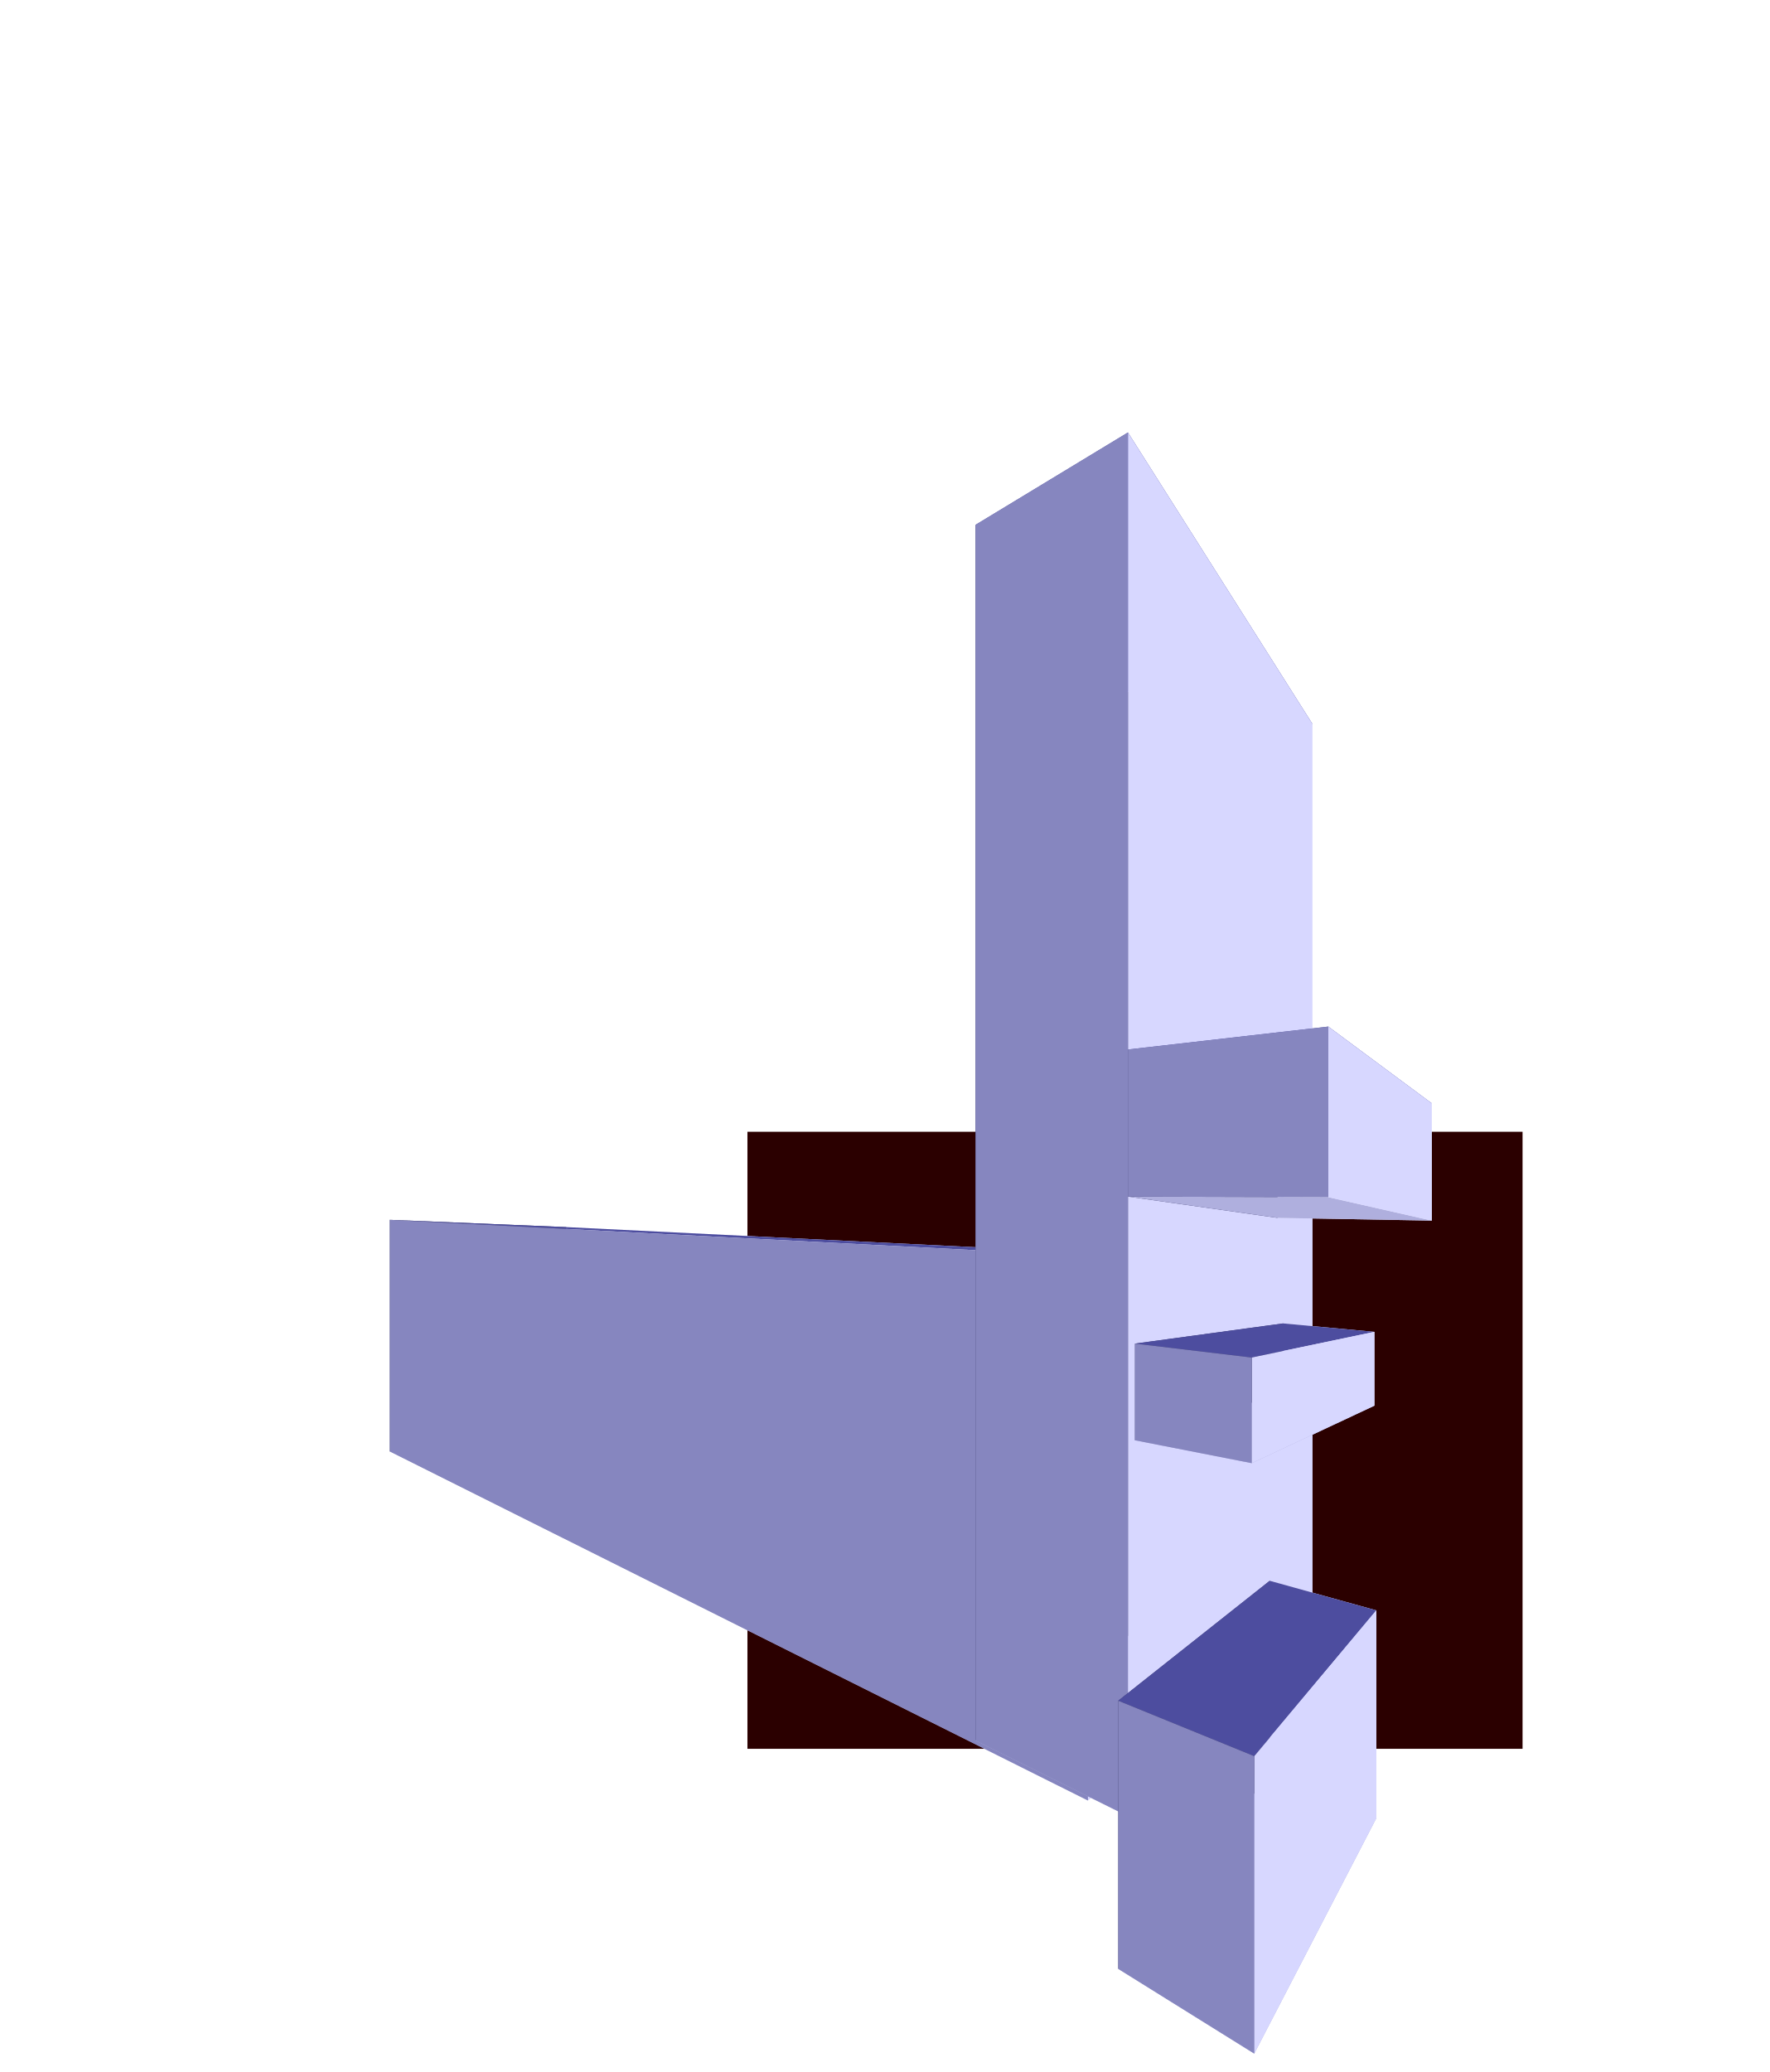
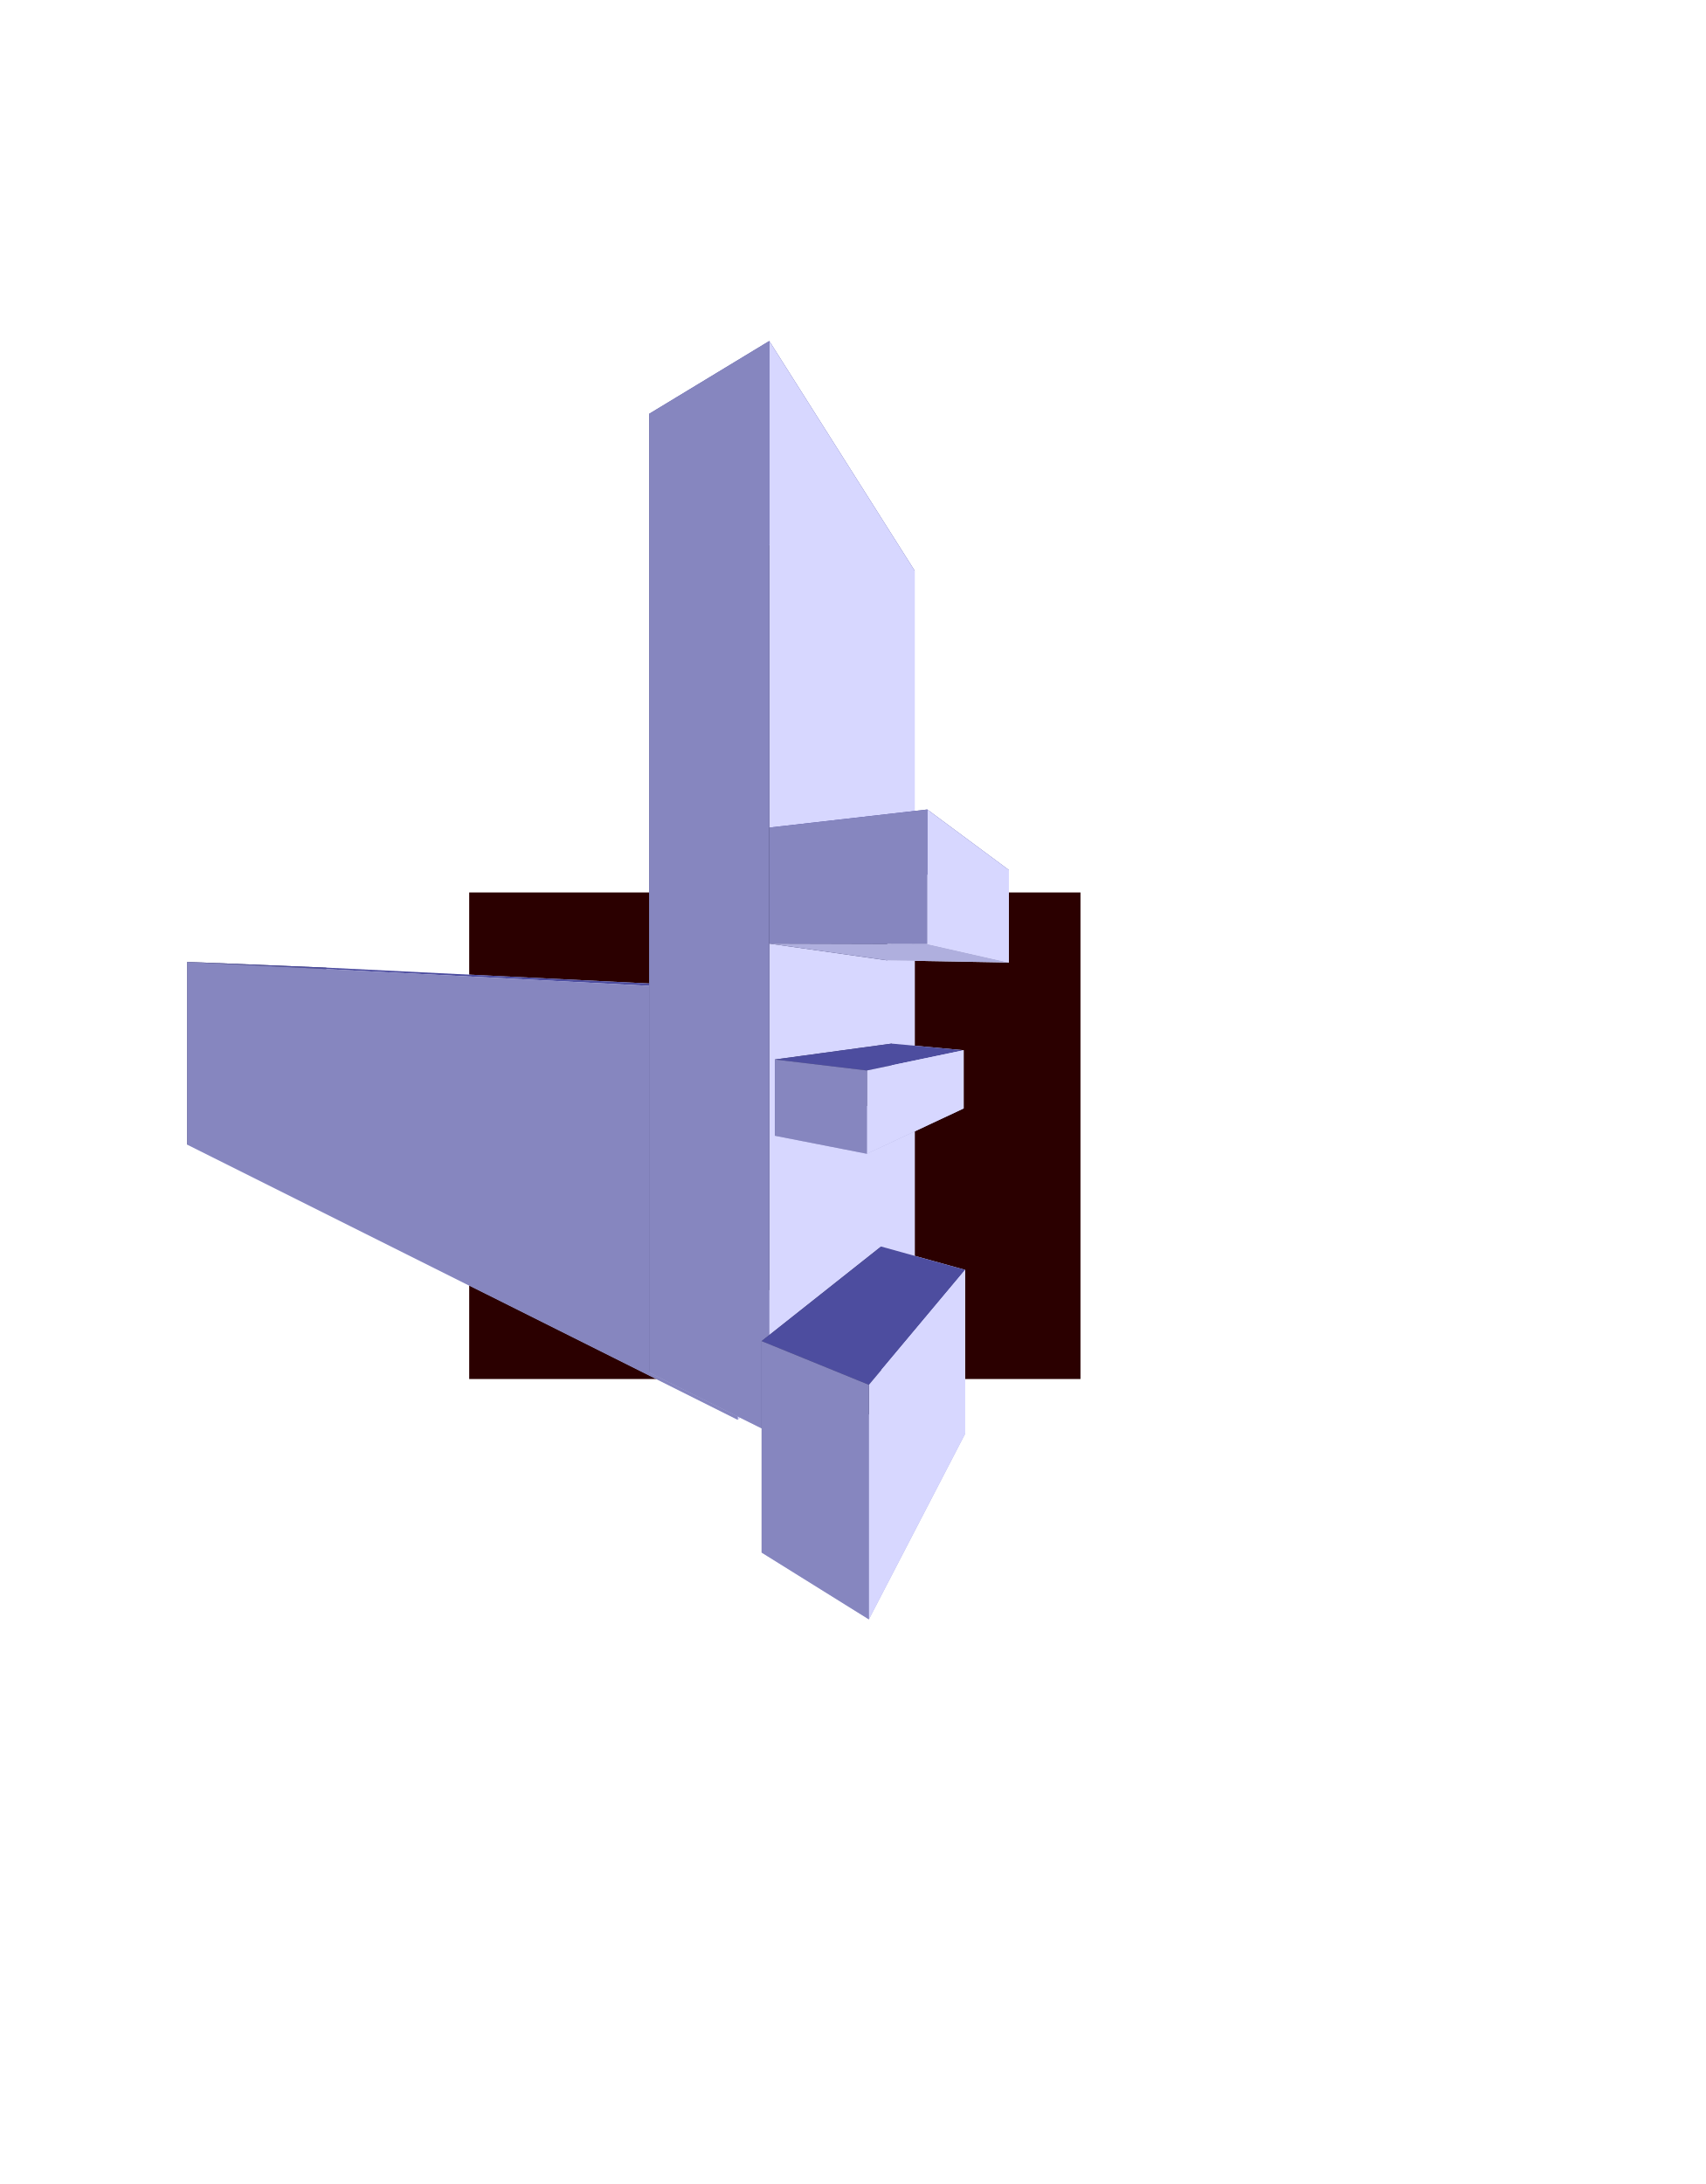
- <svg xmlns="http://www.w3.org/2000/svg" id="svg8" version="1.1" viewBox="0 0 210 297" height="597mm" width="510mm">
+ <svg xmlns="http://www.w3.org/2000/svg" id="svg8" version="1.1" viewBox="0 0 310 397" height="397mm" width="310mm">
  <defs id="defs2">
    </defs>
  <g id="layer1">
    <rect y="162.228" x="85.297" height="88.446" width="111.125" id="rect33" style="fill:#2b0000;stroke-width:0.265" />
    <g style="fill:#2b0000" id="g37">
      <path points="156.639,180.674 156.639,237.259 59.319,204.483 59.319,175.894 " d="m 59.319,175.894 97.32,4.78 v 56.585 L 59.319,204.483 Z" style="fill:#e9e9ff;fill-rule:evenodd;stroke:none;stroke-linejoin:round" id="path49" />
      <path points="34.034,208.054 59.319,204.483 59.319,175.894 34.034,174.852 " d="m 34.034,174.852 v 33.202 l 25.285,-3.571 v -28.59 z" style="fill:#353564;fill-rule:evenodd;stroke:none;stroke-linejoin:round" id="path39" />
      <path points="134.11,258.081 156.639,237.259 59.319,204.483 34.034,208.054 " d="m 34.034,208.054 100.076,50.027 22.529,-20.822 -97.32,-32.776 z" style="fill:#afafde;fill-rule:evenodd;stroke:none;stroke-linejoin:round" id="path47" />
      <path points="134.11,180.038 156.639,180.674 59.319,175.894 34.034,174.852 " d="m 34.034,174.852 100.076,5.186 22.529,0.636 -97.32,-4.78 z" style="fill:#4d4d9f;fill-rule:evenodd;stroke:none;stroke-linejoin:round" id="path41" />
      <path points="134.11,258.081 156.639,237.259 156.639,180.674 134.11,180.038 " d="m 134.11,180.038 v 78.043 l 22.529,-20.822 V 180.674 Z" style="fill:#d7d7ff;fill-rule:evenodd;stroke:none;stroke-linejoin:round" id="path45" />
      <path points="134.11,180.038 134.11,258.081 34.034,208.054 34.034,174.852 " d="m 34.034,174.852 100.076,5.186 v 78.043 L 34.034,208.054 Z" style="fill:#8686bf;fill-rule:evenodd;stroke:none;stroke-linejoin:round" id="path43" />
    </g>
    <g style="fill:#2b0000" id="g163">
      <path points="166.291,103.753 166.291,233.276 149.207,228.121 149.207,109.321 " d="m 149.207,109.321 17.084,-5.568 v 129.523 L 149.207,228.121 Z" style="fill:#e9e9ff;fill-rule:evenodd;stroke:none;stroke-linejoin:round" id="path175" />
      <path points="118.003,249.488 149.207,228.121 149.207,109.321 118.003,75.227 " d="M 118.003,75.227 V 249.488 L 149.207,228.121 v -118.8 z" style="fill:#353564;fill-rule:evenodd;stroke:none;stroke-linejoin:round" id="path165" />
      <path points="139.851,260.335 166.291,233.276 149.207,228.121 118.003,249.488 " d="m 118.003,249.488 21.848,10.847 26.439,-27.06 -17.084,-5.155 z" style="fill:#afafde;fill-rule:evenodd;stroke:none;stroke-linejoin:round" id="path173" />
      <path points="139.851,61.988 166.291,103.753 149.207,109.321 118.003,75.227 " d="M 118.003,75.227 139.851,61.988 166.291,103.753 149.207,109.321 Z" style="fill:#4d4d9f;fill-rule:evenodd;stroke:none;stroke-linejoin:round" id="path167" />
      <path points="139.851,260.335 166.291,233.276 166.291,103.753 139.851,61.988 " d="M 139.851,61.988 V 260.335 l 26.439,-27.06 v -129.523 z" style="fill:#d7d7ff;fill-rule:evenodd;stroke:none;stroke-linejoin:round" id="path171" />
      <path points="139.851,61.988 139.851,260.335 118.003,249.488 118.003,75.227 " d="M 118.003,75.227 139.851,61.988 V 260.335 l -21.848,-10.847 z" style="fill:#8686bf;fill-rule:evenodd;stroke:none;stroke-linejoin:round" id="path169" />
    </g>
    <g style="fill:#2b0000" id="g177">
      <path points="175.184,190.907 175.184,201.493 162.107,199.641 162.107,189.698 " d="m 162.107,189.698 13.077,1.209 v 10.586 l -13.077,-1.852 z" style="fill:#e9e9ff;fill-rule:evenodd;stroke:none;stroke-linejoin:round" id="path189" />
      <path points="140.859,206.452 162.107,199.641 162.107,189.698 140.859,192.593 " d="m 140.859,192.593 v 13.859 l 21.248,-6.811 v -9.943 z" style="fill:#353564;fill-rule:evenodd;stroke:none;stroke-linejoin:round" id="path179" />
      <path points="157.598,209.73 175.184,201.493 162.107,199.641 140.859,206.452 " d="m 140.859,206.452 16.739,3.279 17.586,-8.238 -13.077,-1.852 z" style="fill:#afafde;fill-rule:evenodd;stroke:none;stroke-linejoin:round" id="path187" />
      <path points="157.598,194.589 175.184,190.907 162.107,189.698 140.859,192.593 " d="m 140.859,192.593 16.739,1.997 17.586,-3.682 -13.077,-1.209 z" style="fill:#4d4d9f;fill-rule:evenodd;stroke:none;stroke-linejoin:round" id="path181" />
      <path points="157.598,209.73 175.184,201.493 175.184,190.907 157.598,194.589 " d="m 157.598,194.589 v 15.141 l 17.586,-8.238 v -10.586 z" style="fill:#d7d7ff;fill-rule:evenodd;stroke:none;stroke-linejoin:round" id="path185" />
      <path points="157.598,194.589 157.598,209.73 140.859,206.452 140.859,192.593 " d="m 140.859,192.593 16.739,1.997 v 15.141 l -16.739,-3.279 z" style="fill:#8686bf;fill-rule:evenodd;stroke:none;stroke-linejoin:round" id="path183" />
    </g>
    <g style="fill:#2b0000" id="g191">
      <path points="183.405,158.145 183.405,174.959 161.297,174.569 161.297,159.418 " d="m 161.297,159.418 22.108,-1.273 v 16.814 l -22.108,-0.39 z" style="fill:#e9e9ff;fill-rule:evenodd;stroke:none;stroke-linejoin:round" id="path203" />
      <path points="139.851,171.52 161.297,174.569 161.297,159.418 139.851,150.435 " d="m 139.851,150.435 v 21.086 l 21.446,3.049 V 159.418 Z" style="fill:#353564;fill-rule:evenodd;stroke:none;stroke-linejoin:round" id="path193" />
      <path points="168.577,147.149 183.405,158.145 161.297,159.418 139.851,150.435 " d="m 139.851,150.435 28.726,-3.285 14.828,10.996 -22.108,1.273 z" style="fill:#4d4d9f;fill-rule:evenodd;stroke:none;stroke-linejoin:round" id="path195" />
      <path points="168.577,171.601 183.405,174.959 161.297,174.569 139.851,171.52 " d="m 139.851,171.52 28.726,0.081 14.828,3.358 -22.108,-0.39 z" style="fill:#afafde;fill-rule:evenodd;stroke:none;stroke-linejoin:round" id="path201" />
      <path points="168.577,171.601 183.405,174.959 183.405,158.145 168.577,147.149 " d="m 168.577,147.149 v 24.452 l 14.828,3.358 v -16.814 z" style="fill:#d7d7ff;fill-rule:evenodd;stroke:none;stroke-linejoin:round" id="path199" />
      <path points="168.577,147.149 168.577,171.601 139.851,171.52 139.851,150.435 " d="m 139.851,150.435 28.726,-3.285 v 24.452 l -28.726,-0.081 z" style="fill:#8686bf;fill-rule:evenodd;stroke:none;stroke-linejoin:round" id="path197" />
    </g>
    <g style="fill:#2b0000" id="g205">
      <path points="175.458,230.829 175.458,260.62 160.178,254.267 160.178,226.588 " d="m 160.178,226.588 15.28,4.241 v 29.791 l -15.28,-6.353 z" style="fill:#e9e9ff;fill-rule:evenodd;stroke:none;stroke-linejoin:round" id="path217" />
      <path points="138.462,282.22 160.178,254.267 160.178,226.588 138.462,243.782 " d="m 138.462,243.782 v 38.438 l 21.716,-27.953 V 226.588 Z" style="fill:#353564;fill-rule:evenodd;stroke:none;stroke-linejoin:round" id="path207" />
      <path points="157.958,294.365 175.458,260.62 160.178,254.267 138.462,282.22 " d="m 138.462,282.22 19.496,12.145 17.5,-33.744 -15.28,-6.353 z" style="fill:#afafde;fill-rule:evenodd;stroke:none;stroke-linejoin:round" id="path215" />
      <path points="157.958,251.729 175.458,230.829 160.178,226.588 138.462,243.782 " d="m 138.462,243.782 19.496,7.947 17.5,-20.9 -15.28,-4.241 z" style="fill:#4d4d9f;fill-rule:evenodd;stroke:none;stroke-linejoin:round" id="path209" />
      <path points="157.958,294.365 175.458,260.62 175.458,230.829 157.958,251.729 " d="m 157.958,251.729 v 42.635 l 17.5,-33.744 v -29.791 z" style="fill:#d7d7ff;fill-rule:evenodd;stroke:none;stroke-linejoin:round" id="path213" />
      <path points="157.958,251.729 157.958,294.365 138.462,282.22 138.462,243.782 " d="m 138.462,243.782 19.496,7.947 v 42.635 L 138.462,282.22 Z" style="fill:#8686bf;fill-rule:evenodd;stroke:none;stroke-linejoin:round" id="path211" />
    </g>
  </g>
</svg>
